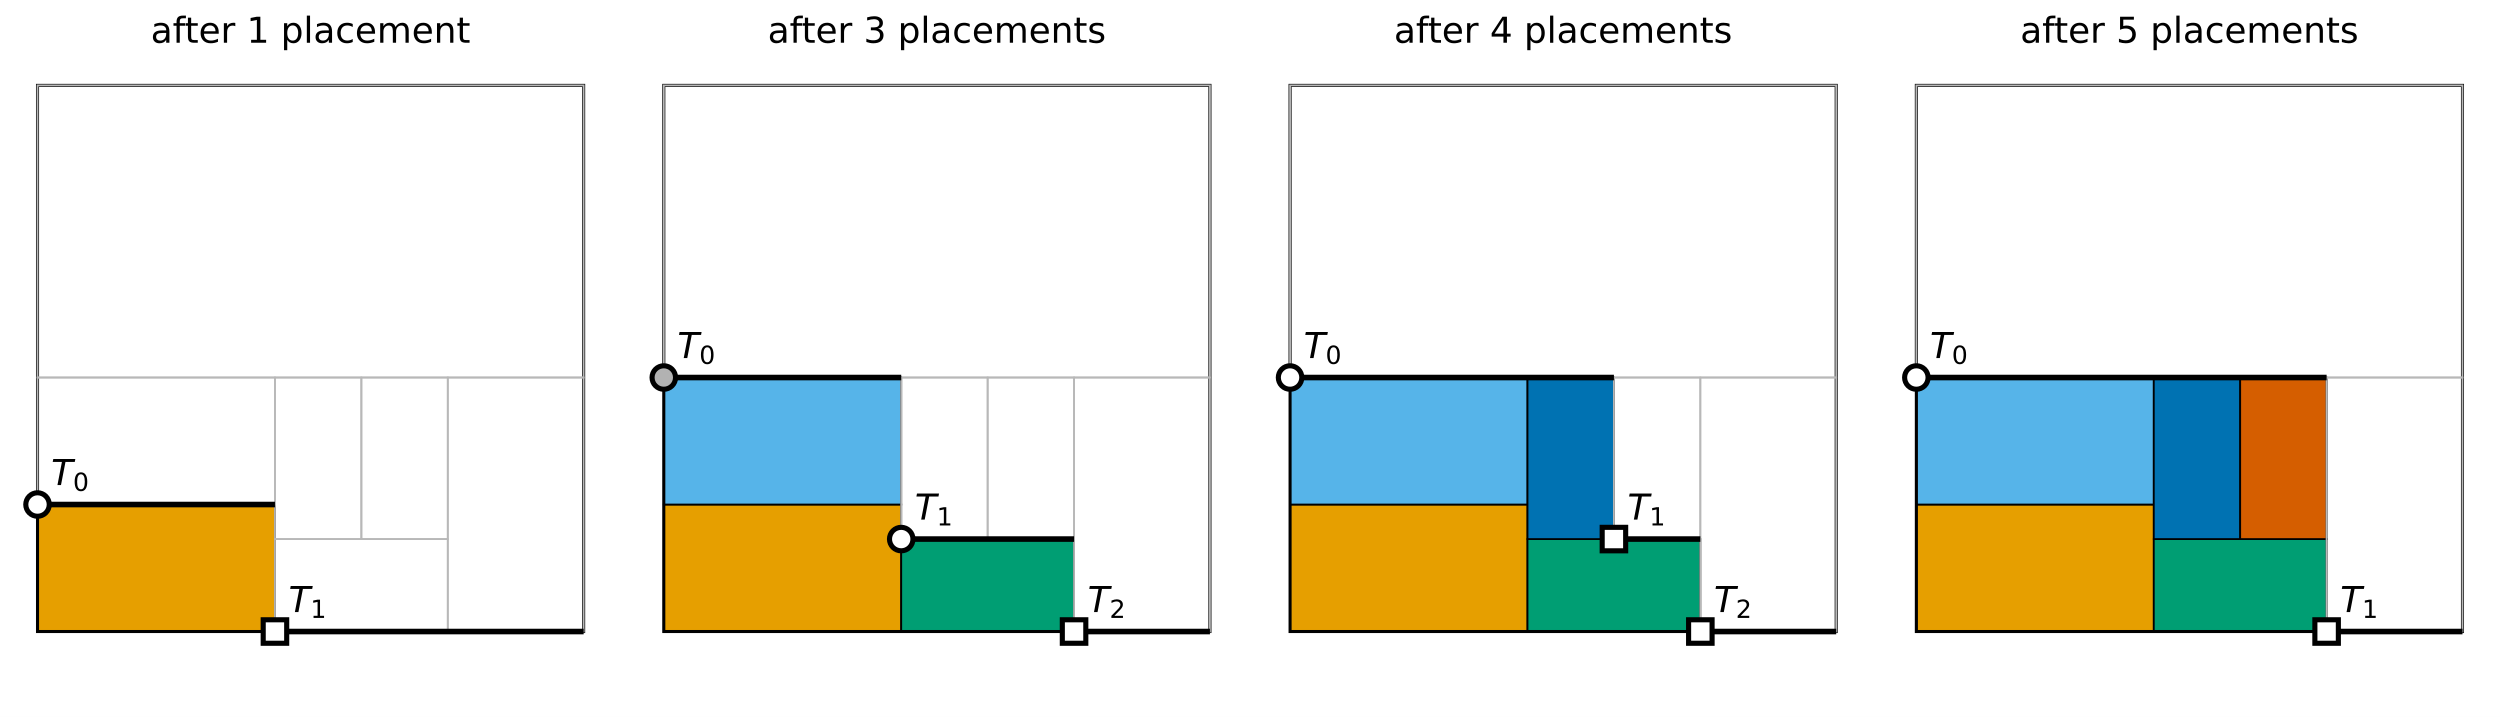
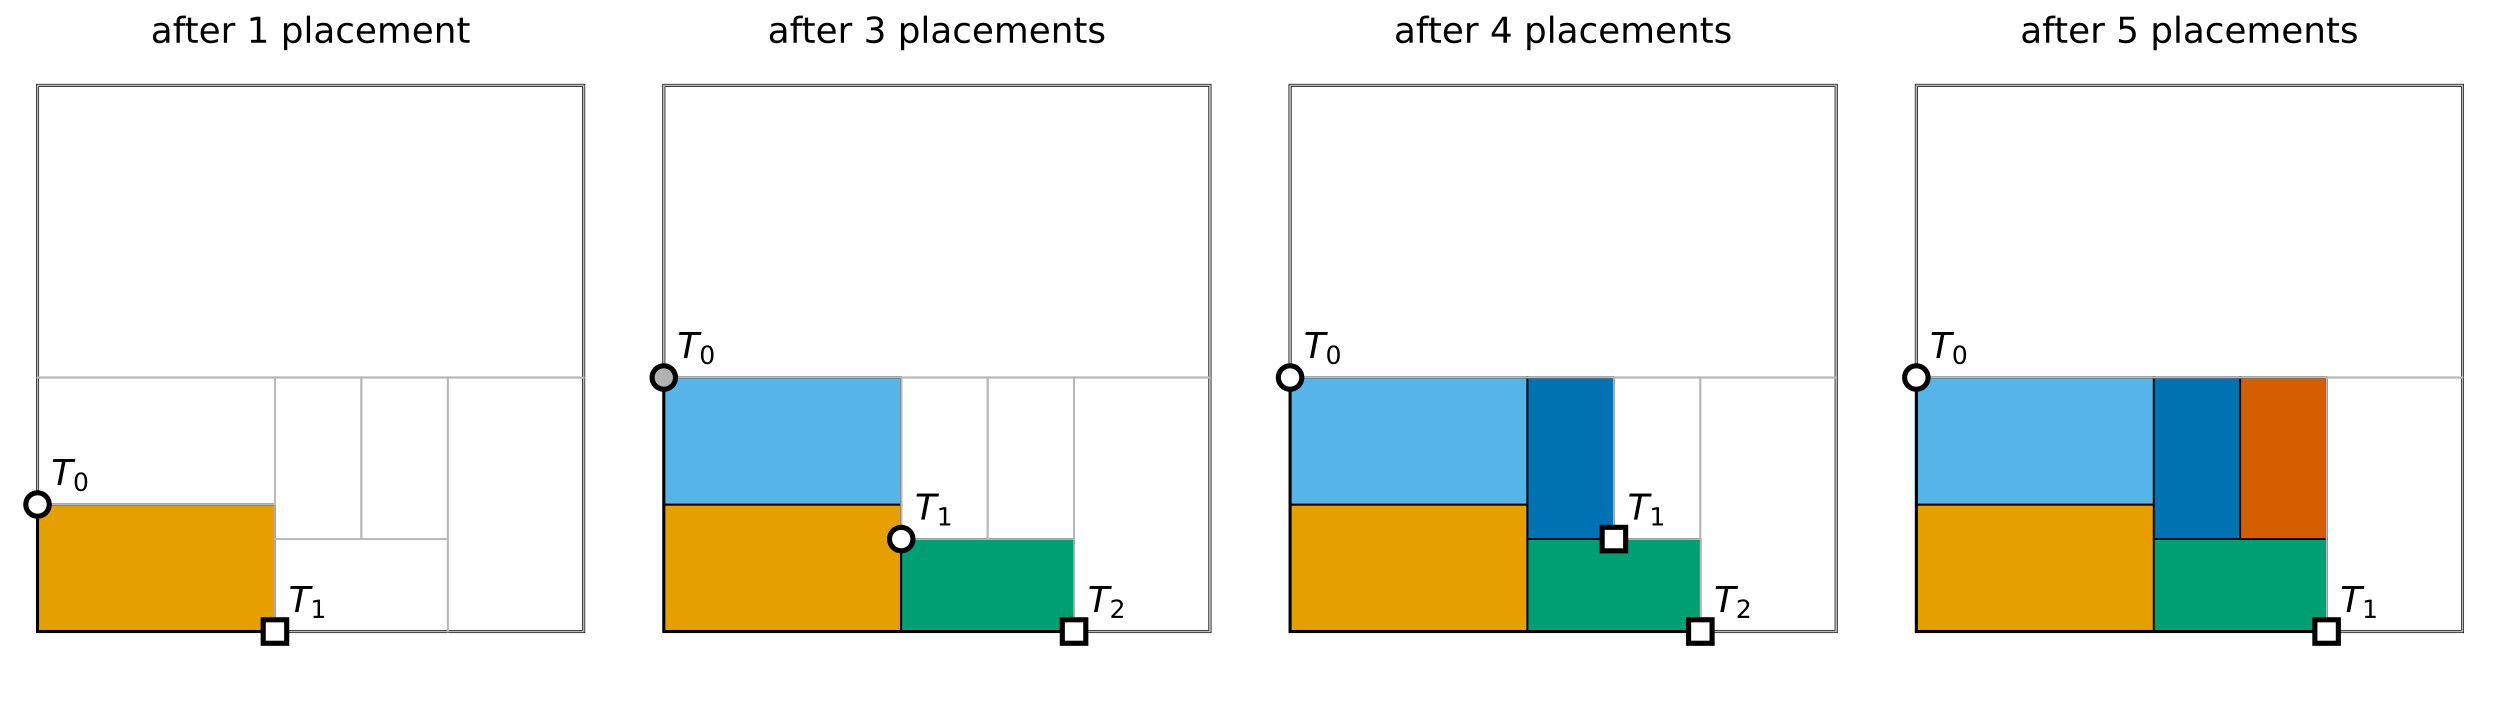
<svg xmlns="http://www.w3.org/2000/svg" xmlns:xlink="http://www.w3.org/1999/xlink" width="489.6pt" height="140.4pt" viewBox="0 0 489.6 140.4" version="1.1">
  <defs>
    <style type="text/css">*{stroke-linejoin: round; stroke-linecap: butt}</style>
  </defs>
  <g id="figure_1">
    <g id="patch_1">
      <path d="M 0 140.4  L 489.6 140.4  L 489.6 0  L 0 0  z " style="fill: #ffffff" />
    </g>
    <g id="axes_1">
      <g id="patch_2">
-         <path d="M 7.348 123.677  L 53.846 123.677  L 53.846 98.805  L 7.348 98.805  z " clip-path="url(#pacf8e971e5)" style="fill: #e69f00; stroke: #000000; stroke-width: 0.35; stroke-linejoin: miter" />
+         <path d="M 7.348 123.677  L 53.846 123.677  L 53.846 98.805  L 7.348 98.805  z " clip-path="url(#p027bd1dd7a)" style="fill: #e69f00; stroke: #000000; stroke-width: 0.35; stroke-linejoin: miter" />
      </g>
      <g id="patch_3">
-         <path d="M 7.348 123.677  L 114.302 123.677  L 114.302 16.723  L 7.348 16.723  L 7.348 123.677  z " clip-path="url(#pacf8e971e5)" style="fill: none; stroke: #000000; stroke-width: 0.6; stroke-linejoin: miter" />
+         <path d="M 7.348 123.677  L 114.302 123.677  L 114.302 16.723  L 7.348 16.723  L 7.348 123.677  z " clip-path="url(#p027bd1dd7a)" style="fill: none; stroke: #000000; stroke-width: 0.6; stroke-linejoin: miter" />
      </g>
      <g id="patch_4">
-         <path d="M 7.348 98.805  L 53.846 98.805  L 53.846 73.933  L 7.348 73.933  L 7.348 98.805  z " clip-path="url(#pacf8e971e5)" style="fill: none; stroke: #b8b8b8; stroke-width: 0.35; stroke-linejoin: miter" />
+         <path d="M 7.348 98.805  L 53.846 98.805  L 53.846 73.933  L 7.348 73.933  L 7.348 98.805  z " clip-path="url(#p027bd1dd7a)" style="fill: none; stroke: #b8b8b8; stroke-width: 0.35; stroke-linejoin: miter" />
      </g>
      <g id="patch_5">
-         <path d="M 53.846 123.677  L 87.694 123.677  L 87.694 105.572  L 53.846 105.572  L 53.846 123.677  z " clip-path="url(#pacf8e971e5)" style="fill: none; stroke: #b8b8b8; stroke-width: 0.35; stroke-linejoin: miter" />
+         <path d="M 53.846 123.677  L 87.694 123.677  L 87.694 105.572  L 53.846 105.572  L 53.846 123.677  z " clip-path="url(#p027bd1dd7a)" style="fill: none; stroke: #b8b8b8; stroke-width: 0.35; stroke-linejoin: miter" />
      </g>
      <g id="patch_6">
-         <path d="M 53.846 105.572  L 70.77 105.572  L 70.77 73.933  L 53.846 73.933  L 53.846 105.572  z " clip-path="url(#pacf8e971e5)" style="fill: none; stroke: #b8b8b8; stroke-width: 0.35; stroke-linejoin: miter" />
+         <path d="M 53.846 105.572  L 70.77 105.572  L 70.77 73.933  L 53.846 73.933  L 53.846 105.572  z " clip-path="url(#p027bd1dd7a)" style="fill: none; stroke: #b8b8b8; stroke-width: 0.35; stroke-linejoin: miter" />
      </g>
      <g id="patch_7">
-         <path d="M 70.77 105.572  L 87.694 105.572  L 87.694 73.933  L 70.77 73.933  L 70.77 105.572  z " clip-path="url(#pacf8e971e5)" style="fill: none; stroke: #b8b8b8; stroke-width: 0.35; stroke-linejoin: miter" />
+         <path d="M 70.77 105.572  L 87.694 105.572  L 87.694 73.933  L 70.77 73.933  L 70.77 105.572  z " clip-path="url(#p027bd1dd7a)" style="fill: none; stroke: #b8b8b8; stroke-width: 0.35; stroke-linejoin: miter" />
      </g>
      <g id="patch_8">
-         <path d="M 87.694 123.677  L 114.302 123.677  L 114.302 73.933  L 87.694 73.933  L 87.694 123.677  z " clip-path="url(#pacf8e971e5)" style="fill: none; stroke: #b8b8b8; stroke-width: 0.35; stroke-linejoin: miter" />
+         <path d="M 87.694 123.677  L 114.302 123.677  L 114.302 73.933  L 87.694 73.933  L 87.694 123.677  z " clip-path="url(#p027bd1dd7a)" style="fill: none; stroke: #b8b8b8; stroke-width: 0.35; stroke-linejoin: miter" />
      </g>
      <g id="patch_9">
-         <path d="M 7.348 73.933  L 114.302 73.933  L 114.302 16.723  L 7.348 16.723  L 7.348 73.933  z " clip-path="url(#pacf8e971e5)" style="fill: none; stroke: #b8b8b8; stroke-width: 0.35; stroke-linejoin: miter" />
+         <path d="M 7.348 73.933  L 114.302 73.933  L 114.302 16.723  L 7.348 16.723  L 7.348 73.933  z " clip-path="url(#p027bd1dd7a)" style="fill: none; stroke: #b8b8b8; stroke-width: 0.35; stroke-linejoin: miter" />
      </g>
      <g id="text_1">
        <g transform="translate(29.52297 8.375) scale(0.07 -0.07)">
          <defs>
            <path id="DejaVuSans-61" d="M 2194 1759  Q 1497 1759 1228 1600  Q 959 1441 959 1056  Q 959 750 1161 570  Q 1363 391 1709 391  Q 2188 391 2477 730  Q 2766 1069 2766 1631  L 2766 1759  L 2194 1759  z M 3341 1997  L 3341 0  L 2766 0  L 2766 531  Q 2569 213 2275 61  Q 1981 -91 1556 -91  Q 1019 -91 701 211  Q 384 513 384 1019  Q 384 1609 779 1909  Q 1175 2209 1959 2209  L 2766 2209  L 2766 2266  Q 2766 2663 2505 2880  Q 2244 3097 1772 3097  Q 1472 3097 1187 3025  Q 903 2953 641 2809  L 641 3341  Q 956 3463 1253 3523  Q 1550 3584 1831 3584  Q 2591 3584 2966 3190  Q 3341 2797 3341 1997  z " transform="scale(0.015625)" />
            <path id="DejaVuSans-66" d="M 2375 4863  L 2375 4384  L 1825 4384  Q 1516 4384 1395 4259  Q 1275 4134 1275 3809  L 1275 3500  L 2222 3500  L 2222 3053  L 1275 3053  L 1275 0  L 697 0  L 697 3053  L 147 3053  L 147 3500  L 697 3500  L 697 3744  Q 697 4328 969 4595  Q 1241 4863 1831 4863  L 2375 4863  z " transform="scale(0.015625)" />
            <path id="DejaVuSans-74" d="M 1172 4494  L 1172 3500  L 2356 3500  L 2356 3053  L 1172 3053  L 1172 1153  Q 1172 725 1289 603  Q 1406 481 1766 481  L 2356 481  L 2356 0  L 1766 0  Q 1100 0 847 248  Q 594 497 594 1153  L 594 3053  L 172 3053  L 172 3500  L 594 3500  L 594 4494  L 1172 4494  z " transform="scale(0.015625)" />
            <path id="DejaVuSans-65" d="M 3597 1894  L 3597 1613  L 953 1613  Q 991 1019 1311 708  Q 1631 397 2203 397  Q 2534 397 2845 478  Q 3156 559 3463 722  L 3463 178  Q 3153 47 2828 -22  Q 2503 -91 2169 -91  Q 1331 -91 842 396  Q 353 884 353 1716  Q 353 2575 817 3079  Q 1281 3584 2069 3584  Q 2775 3584 3186 3129  Q 3597 2675 3597 1894  z M 3022 2063  Q 3016 2534 2758 2815  Q 2500 3097 2075 3097  Q 1594 3097 1305 2825  Q 1016 2553 972 2059  L 3022 2063  z " transform="scale(0.015625)" />
            <path id="DejaVuSans-72" d="M 2631 2963  Q 2534 3019 2420 3045  Q 2306 3072 2169 3072  Q 1681 3072 1420 2755  Q 1159 2438 1159 1844  L 1159 0  L 581 0  L 581 3500  L 1159 3500  L 1159 2956  Q 1341 3275 1631 3429  Q 1922 3584 2338 3584  Q 2397 3584 2469 3576  Q 2541 3569 2628 3553  L 2631 2963  z " transform="scale(0.015625)" />
            <path id="DejaVuSans-20" transform="scale(0.015625)" />
            <path id="DejaVuSans-31" d="M 794 531  L 1825 531  L 1825 4091  L 703 3866  L 703 4441  L 1819 4666  L 2450 4666  L 2450 531  L 3481 531  L 3481 0  L 794 0  L 794 531  z " transform="scale(0.015625)" />
            <path id="DejaVuSans-70" d="M 1159 525  L 1159 -1331  L 581 -1331  L 581 3500  L 1159 3500  L 1159 2969  Q 1341 3281 1617 3432  Q 1894 3584 2278 3584  Q 2916 3584 3314 3078  Q 3713 2572 3713 1747  Q 3713 922 3314 415  Q 2916 -91 2278 -91  Q 1894 -91 1617 61  Q 1341 213 1159 525  z M 3116 1747  Q 3116 2381 2855 2742  Q 2594 3103 2138 3103  Q 1681 3103 1420 2742  Q 1159 2381 1159 1747  Q 1159 1113 1420 752  Q 1681 391 2138 391  Q 2594 391 2855 752  Q 3116 1113 3116 1747  z " transform="scale(0.015625)" />
            <path id="DejaVuSans-6c" d="M 603 4863  L 1178 4863  L 1178 0  L 603 0  L 603 4863  z " transform="scale(0.015625)" />
            <path id="DejaVuSans-63" d="M 3122 3366  L 3122 2828  Q 2878 2963 2633 3030  Q 2388 3097 2138 3097  Q 1578 3097 1268 2742  Q 959 2388 959 1747  Q 959 1106 1268 751  Q 1578 397 2138 397  Q 2388 397 2633 464  Q 2878 531 3122 666  L 3122 134  Q 2881 22 2623 -34  Q 2366 -91 2075 -91  Q 1284 -91 818 406  Q 353 903 353 1747  Q 353 2603 823 3093  Q 1294 3584 2113 3584  Q 2378 3584 2631 3529  Q 2884 3475 3122 3366  z " transform="scale(0.015625)" />
            <path id="DejaVuSans-6d" d="M 3328 2828  Q 3544 3216 3844 3400  Q 4144 3584 4550 3584  Q 5097 3584 5394 3201  Q 5691 2819 5691 2113  L 5691 0  L 5113 0  L 5113 2094  Q 5113 2597 4934 2840  Q 4756 3084 4391 3084  Q 3944 3084 3684 2787  Q 3425 2491 3425 1978  L 3425 0  L 2847 0  L 2847 2094  Q 2847 2600 2669 2842  Q 2491 3084 2119 3084  Q 1678 3084 1418 2786  Q 1159 2488 1159 1978  L 1159 0  L 581 0  L 581 3500  L 1159 3500  L 1159 2956  Q 1356 3278 1631 3431  Q 1906 3584 2284 3584  Q 2666 3584 2933 3390  Q 3200 3197 3328 2828  z " transform="scale(0.015625)" />
            <path id="DejaVuSans-6e" d="M 3513 2113  L 3513 0  L 2938 0  L 2938 2094  Q 2938 2591 2744 2837  Q 2550 3084 2163 3084  Q 1697 3084 1428 2787  Q 1159 2491 1159 1978  L 1159 0  L 581 0  L 581 3500  L 1159 3500  L 1159 2956  Q 1366 3272 1645 3428  Q 1925 3584 2291 3584  Q 2894 3584 3203 3211  Q 3513 2838 3513 2113  z " transform="scale(0.015625)" />
          </defs>
          <use xlink:href="#DejaVuSans-61" />
          <use xlink:href="#DejaVuSans-66" transform="translate(61.2793 0)" />
          <use xlink:href="#DejaVuSans-74" transform="translate(94.73438 0)" />
          <use xlink:href="#DejaVuSans-65" transform="translate(133.9434 0)" />
          <use xlink:href="#DejaVuSans-72" transform="translate(195.4668 0)" />
          <use xlink:href="#DejaVuSans-20" transform="translate(236.5801 0)" />
          <use xlink:href="#DejaVuSans-31" transform="translate(268.3672 0)" />
          <use xlink:href="#DejaVuSans-20" transform="translate(331.9902 0)" />
          <use xlink:href="#DejaVuSans-70" transform="translate(363.7773 0)" />
          <use xlink:href="#DejaVuSans-6c" transform="translate(427.2539 0)" />
          <use xlink:href="#DejaVuSans-61" transform="translate(455.0371 0)" />
          <use xlink:href="#DejaVuSans-63" transform="translate(516.3164 0)" />
          <use xlink:href="#DejaVuSans-65" transform="translate(571.2969 0)" />
          <use xlink:href="#DejaVuSans-6d" transform="translate(632.8203 0)" />
          <use xlink:href="#DejaVuSans-65" transform="translate(730.2324 0)" />
          <use xlink:href="#DejaVuSans-6e" transform="translate(791.7559 0)" />
          <use xlink:href="#DejaVuSans-74" transform="translate(855.1348 0)" />
        </g>
      </g>
      <g id="line2d_1">
-         <path d="M 7.348 98.805  L 53.846 98.805  " clip-path="url(#pacf8e971e5)" style="fill: none; stroke: #000000; stroke-width: 1.1" />
+         <path d="M 7.348 98.805  " clip-path="url(#p027bd1dd7a)" style="fill: none; stroke: #1f77b4; stroke-width: 1.5; stroke-linecap: square" />
+         <defs>
+           <path id="mac1ade208f" d="M 0 2.3  C 0.61 2.3 1.195 2.058 1.626 1.626  C 2.058 1.195 2.3 0.61 2.3 0  C 2.3 -0.61 2.058 -1.195 1.626 -1.626  C 1.195 -2.058 0.61 -2.3 0 -2.3  C -0.61 -2.3 -1.195 -2.058 -1.626 -1.626  C -2.058 -1.195 -2.3 -0.61 -2.3 0  C -2.3 0.61 -2.058 1.195 -1.626 1.626  C -1.195 2.058 -0.61 2.3 0 2.3  z " style="stroke: #000000" />
+         </defs>
+         <g clip-path="url(#p027bd1dd7a)">
+           <use xlink:href="#mac1ade208f" x="7.348" y="98.805" style="fill: #ffffff; stroke: #000000" />
+         </g>
      </g>
      <g id="line2d_2">
-         <path d="M 53.846 123.677  L 114.302 123.677  " clip-path="url(#pacf8e971e5)" style="fill: none; stroke: #000000; stroke-width: 1.1" />
-       </g>
-       <g id="line2d_3">
-         <path d="M 7.348 98.805  " clip-path="url(#pacf8e971e5)" style="fill: none; stroke: #1f77b4; stroke-width: 1.5; stroke-linecap: square" />
+         <path d="M 53.846 123.677  " clip-path="url(#p027bd1dd7a)" style="fill: none; stroke: #ff7f0e; stroke-width: 1.5; stroke-linecap: square" />
        <defs>
-           <path id="m91a6f327be" d="M 0 2.3  C 0.61 2.3 1.195 2.058 1.626 1.626  C 2.058 1.195 2.3 0.61 2.3 0  C 2.3 -0.61 2.058 -1.195 1.626 -1.626  C 1.195 -2.058 0.61 -2.3 0 -2.3  C -0.61 -2.3 -1.195 -2.058 -1.626 -1.626  C -2.058 -1.195 -2.3 -0.61 -2.3 0  C -2.3 0.61 -2.058 1.195 -1.626 1.626  C -1.195 2.058 -0.61 2.3 0 2.3  z " style="stroke: #000000" />
+           <path id="m195c57d83f" d="M -2.3 2.3  L 2.3 2.3  L 2.3 -2.3  L -2.3 -2.3  z " style="stroke: #000000; stroke-linejoin: miter" />
        </defs>
-         <g clip-path="url(#pacf8e971e5)">
-           <use xlink:href="#m91a6f327be" x="7.348" y="98.805" style="fill: #ffffff; stroke: #000000" />
-         </g>
-       </g>
-       <g id="line2d_4">
-         <path d="M 53.846 123.677  " clip-path="url(#pacf8e971e5)" style="fill: none; stroke: #ff7f0e; stroke-width: 1.5; stroke-linecap: square" />
-         <defs>
-           <path id="m6406cfff04" d="M -2.3 2.3  L 2.3 2.3  L 2.3 -2.3  L -2.3 -2.3  z " style="stroke: #000000; stroke-linejoin: miter" />
-         </defs>
-         <g clip-path="url(#pacf8e971e5)">
-           <use xlink:href="#m6406cfff04" x="53.846" y="123.677" style="fill: #ffffff; stroke: #000000; stroke-linejoin: miter" />
+         <g clip-path="url(#p027bd1dd7a)">
+           <use xlink:href="#m195c57d83f" x="53.846" y="123.677" style="fill: #ffffff; stroke: #000000; stroke-linejoin: miter" />
        </g>
      </g>
      <g id="text_2">
        <g transform="translate(10.02159 94.99633) scale(0.07 -0.07)">
          <defs>
            <path id="DejaVuSans-Oblique-54" d="M 378 4666  L 4325 4666  L 4225 4134  L 2559 4134  L 1759 0  L 1125 0  L 1925 4134  L 275 4134  L 378 4666  z " transform="scale(0.015625)" />
            <path id="DejaVuSans-30" d="M 2034 4250  Q 1547 4250 1301 3770  Q 1056 3291 1056 2328  Q 1056 1369 1301 889  Q 1547 409 2034 409  Q 2525 409 2770 889  Q 3016 1369 3016 2328  Q 3016 3291 2770 3770  Q 2525 4250 2034 4250  z M 2034 4750  Q 2819 4750 3233 4129  Q 3647 3509 3647 2328  Q 3647 1150 3233 529  Q 2819 -91 2034 -91  Q 1250 -91 836 529  Q 422 1150 422 2328  Q 422 3509 836 4129  Q 1250 4750 2034 4750  z " transform="scale(0.015625)" />
          </defs>
          <use xlink:href="#DejaVuSans-Oblique-54" transform="translate(0 0.09375)" />
          <use xlink:href="#DejaVuSans-30" transform="translate(61.08398 -16.3125) scale(0.7)" />
        </g>
      </g>
      <g id="text_3">
        <g transform="translate(56.52011 119.8685) scale(0.07 -0.07)">
          <use xlink:href="#DejaVuSans-Oblique-54" transform="translate(0 0.09375)" />
          <use xlink:href="#DejaVuSans-31" transform="translate(61.08398 -16.3125) scale(0.7)" />
        </g>
      </g>
    </g>
    <g id="axes_2">
      <g id="patch_10">
-         <path d="M 129.998 123.677  L 176.496 123.677  L 176.496 98.805  L 129.998 98.805  z " clip-path="url(#p0de023ab32)" style="fill: #e69f00; stroke: #000000; stroke-width: 0.35; stroke-linejoin: miter" />
+         <path d="M 129.998 123.677  L 176.496 123.677  L 176.496 98.805  L 129.998 98.805  z " clip-path="url(#pf74000b395)" style="fill: #e69f00; stroke: #000000; stroke-width: 0.35; stroke-linejoin: miter" />
      </g>
      <g id="patch_11">
-         <path d="M 129.998 98.805  L 176.496 98.805  L 176.496 73.933  L 129.998 73.933  z " clip-path="url(#p0de023ab32)" style="fill: #56b4e9; stroke: #000000; stroke-width: 0.35; stroke-linejoin: miter" />
+         <path d="M 129.998 98.805  L 176.496 98.805  L 176.496 73.933  L 129.998 73.933  z " clip-path="url(#pf74000b395)" style="fill: #56b4e9; stroke: #000000; stroke-width: 0.35; stroke-linejoin: miter" />
      </g>
      <g id="patch_12">
-         <path d="M 176.496 123.677  L 210.344 123.677  L 210.344 105.572  L 176.496 105.572  z " clip-path="url(#p0de023ab32)" style="fill: #009e73; stroke: #000000; stroke-width: 0.35; stroke-linejoin: miter" />
+         <path d="M 176.496 123.677  L 210.344 123.677  L 210.344 105.572  L 176.496 105.572  z " clip-path="url(#pf74000b395)" style="fill: #009e73; stroke: #000000; stroke-width: 0.35; stroke-linejoin: miter" />
      </g>
      <g id="patch_13">
-         <path d="M 129.998 123.677  L 236.952 123.677  L 236.952 16.723  L 129.998 16.723  L 129.998 123.677  z " clip-path="url(#p0de023ab32)" style="fill: none; stroke: #000000; stroke-width: 0.6; stroke-linejoin: miter" />
+         <path d="M 129.998 123.677  L 236.952 123.677  L 236.952 16.723  L 129.998 16.723  L 129.998 123.677  z " clip-path="url(#pf74000b395)" style="fill: none; stroke: #000000; stroke-width: 0.6; stroke-linejoin: miter" />
      </g>
      <g id="patch_14">
-         <path d="M 176.496 105.572  L 193.42 105.572  L 193.42 73.933  L 176.496 73.933  L 176.496 105.572  z " clip-path="url(#p0de023ab32)" style="fill: none; stroke: #b8b8b8; stroke-width: 0.35; stroke-linejoin: miter" />
+         <path d="M 176.496 105.572  L 193.42 105.572  L 193.42 73.933  L 176.496 73.933  L 176.496 105.572  z " clip-path="url(#pf74000b395)" style="fill: none; stroke: #b8b8b8; stroke-width: 0.35; stroke-linejoin: miter" />
      </g>
      <g id="patch_15">
-         <path d="M 193.42 105.572  L 210.344 105.572  L 210.344 73.933  L 193.42 73.933  L 193.42 105.572  z " clip-path="url(#p0de023ab32)" style="fill: none; stroke: #b8b8b8; stroke-width: 0.35; stroke-linejoin: miter" />
+         <path d="M 193.42 105.572  L 210.344 105.572  L 210.344 73.933  L 193.42 73.933  L 193.42 105.572  z " clip-path="url(#pf74000b395)" style="fill: none; stroke: #b8b8b8; stroke-width: 0.35; stroke-linejoin: miter" />
      </g>
      <g id="patch_16">
-         <path d="M 210.344 123.677  L 236.952 123.677  L 236.952 73.933  L 210.344 73.933  L 210.344 123.677  z " clip-path="url(#p0de023ab32)" style="fill: none; stroke: #b8b8b8; stroke-width: 0.35; stroke-linejoin: miter" />
+         <path d="M 210.344 123.677  L 236.952 123.677  L 236.952 73.933  L 210.344 73.933  L 210.344 123.677  z " clip-path="url(#pf74000b395)" style="fill: none; stroke: #b8b8b8; stroke-width: 0.35; stroke-linejoin: miter" />
      </g>
      <g id="patch_17">
-         <path d="M 129.998 73.933  L 236.952 73.933  L 236.952 16.723  L 129.998 16.723  L 129.998 73.933  z " clip-path="url(#p0de023ab32)" style="fill: none; stroke: #b8b8b8; stroke-width: 0.35; stroke-linejoin: miter" />
+         <path d="M 129.998 73.933  L 236.952 73.933  L 236.952 16.723  L 129.998 16.723  L 129.998 73.933  z " clip-path="url(#pf74000b395)" style="fill: none; stroke: #b8b8b8; stroke-width: 0.35; stroke-linejoin: miter" />
      </g>
      <g id="text_4">
        <g transform="translate(150.3497 8.375) scale(0.07 -0.07)">
          <defs>
            <path id="DejaVuSans-33" d="M 2597 2516  Q 3050 2419 3304 2112  Q 3559 1806 3559 1356  Q 3559 666 3084 287  Q 2609 -91 1734 -91  Q 1441 -91 1130 -33  Q 819 25 488 141  L 488 750  Q 750 597 1062 519  Q 1375 441 1716 441  Q 2309 441 2620 675  Q 2931 909 2931 1356  Q 2931 1769 2642 2001  Q 2353 2234 1838 2234  L 1294 2234  L 1294 2753  L 1863 2753  Q 2328 2753 2575 2939  Q 2822 3125 2822 3475  Q 2822 3834 2567 4026  Q 2313 4219 1838 4219  Q 1578 4219 1281 4162  Q 984 4106 628 3988  L 628 4550  Q 988 4650 1302 4700  Q 1616 4750 1894 4750  Q 2613 4750 3031 4423  Q 3450 4097 3450 3541  Q 3450 3153 3228 2886  Q 3006 2619 2597 2516  z " transform="scale(0.015625)" />
            <path id="DejaVuSans-73" d="M 2834 3397  L 2834 2853  Q 2591 2978 2328 3040  Q 2066 3103 1784 3103  Q 1356 3103 1142 2972  Q 928 2841 928 2578  Q 928 2378 1081 2264  Q 1234 2150 1697 2047  L 1894 2003  Q 2506 1872 2764 1633  Q 3022 1394 3022 966  Q 3022 478 2636 193  Q 2250 -91 1575 -91  Q 1294 -91 989 -36  Q 684 19 347 128  L 347 722  Q 666 556 975 473  Q 1284 391 1588 391  Q 1994 391 2212 530  Q 2431 669 2431 922  Q 2431 1156 2273 1281  Q 2116 1406 1581 1522  L 1381 1569  Q 847 1681 609 1914  Q 372 2147 372 2553  Q 372 3047 722 3315  Q 1072 3584 1716 3584  Q 2034 3584 2315 3537  Q 2597 3491 2834 3397  z " transform="scale(0.015625)" />
          </defs>
          <use xlink:href="#DejaVuSans-61" />
          <use xlink:href="#DejaVuSans-66" transform="translate(61.2793 0)" />
          <use xlink:href="#DejaVuSans-74" transform="translate(94.73438 0)" />
          <use xlink:href="#DejaVuSans-65" transform="translate(133.9434 0)" />
          <use xlink:href="#DejaVuSans-72" transform="translate(195.4668 0)" />
          <use xlink:href="#DejaVuSans-20" transform="translate(236.5801 0)" />
          <use xlink:href="#DejaVuSans-33" transform="translate(268.3672 0)" />
          <use xlink:href="#DejaVuSans-20" transform="translate(331.9902 0)" />
          <use xlink:href="#DejaVuSans-70" transform="translate(363.7773 0)" />
          <use xlink:href="#DejaVuSans-6c" transform="translate(427.2539 0)" />
          <use xlink:href="#DejaVuSans-61" transform="translate(455.0371 0)" />
          <use xlink:href="#DejaVuSans-63" transform="translate(516.3164 0)" />
          <use xlink:href="#DejaVuSans-65" transform="translate(571.2969 0)" />
          <use xlink:href="#DejaVuSans-6d" transform="translate(632.8203 0)" />
          <use xlink:href="#DejaVuSans-65" transform="translate(730.2324 0)" />
          <use xlink:href="#DejaVuSans-6e" transform="translate(791.7559 0)" />
          <use xlink:href="#DejaVuSans-74" transform="translate(855.1348 0)" />
          <use xlink:href="#DejaVuSans-73" transform="translate(894.3438 0)" />
        </g>
      </g>
+       <g id="line2d_3">
+         <path d="M 129.998 73.933  " clip-path="url(#pf74000b395)" style="fill: none; stroke: #1f77b4; stroke-width: 1.5; stroke-linecap: square" />
+         <defs>
+           <path id="mf588e8c545" d="M 0 2.3  C 0.61 2.3 1.195 2.058 1.626 1.626  C 2.058 1.195 2.3 0.61 2.3 0  C 2.3 -0.61 2.058 -1.195 1.626 -1.626  C 1.195 -2.058 0.61 -2.3 0 -2.3  C -0.61 -2.3 -1.195 -2.058 -1.626 -1.626  C -2.058 -1.195 -2.3 -0.61 -2.3 0  C -2.3 0.61 -2.058 1.195 -1.626 1.626  C -1.195 2.058 -0.61 2.3 0 2.3  z " style="stroke: #000000" />
+         </defs>
+         <g clip-path="url(#pf74000b395)">
+           <use xlink:href="#mf588e8c545" x="129.998" y="73.933" style="fill: #b2b2b2; stroke: #000000" />
+         </g>
+       </g>
+       <g id="line2d_4">
+         <path d="M 176.496 105.572  " clip-path="url(#pf74000b395)" style="fill: none; stroke: #ff7f0e; stroke-width: 1.5; stroke-linecap: square" />
+         <g clip-path="url(#pf74000b395)">
+           <use xlink:href="#mac1ade208f" x="176.496" y="105.572" style="fill: #ffffff; stroke: #000000" />
+         </g>
+       </g>
      <g id="line2d_5">
-         <path d="M 129.998 73.933  L 176.496 73.933  " clip-path="url(#p0de023ab32)" style="fill: none; stroke: #000000; stroke-width: 1.1" />
-       </g>
-       <g id="line2d_6">
-         <path d="M 176.496 105.572  L 210.344 105.572  " clip-path="url(#p0de023ab32)" style="fill: none; stroke: #000000; stroke-width: 1.1" />
-       </g>
-       <g id="line2d_7">
-         <path d="M 210.344 123.677  L 236.952 123.677  " clip-path="url(#p0de023ab32)" style="fill: none; stroke: #000000; stroke-width: 1.1" />
-       </g>
-       <g id="line2d_8">
-         <path d="M 129.998 73.933  " clip-path="url(#p0de023ab32)" style="fill: none; stroke: #1f77b4; stroke-width: 1.5; stroke-linecap: square" />
-         <defs>
-           <path id="m8153cbe6d0" d="M 0 2.3  C 0.61 2.3 1.195 2.058 1.626 1.626  C 2.058 1.195 2.3 0.61 2.3 0  C 2.3 -0.61 2.058 -1.195 1.626 -1.626  C 1.195 -2.058 0.61 -2.3 0 -2.3  C -0.61 -2.3 -1.195 -2.058 -1.626 -1.626  C -2.058 -1.195 -2.3 -0.61 -2.3 0  C -2.3 0.61 -2.058 1.195 -1.626 1.626  C -1.195 2.058 -0.61 2.3 0 2.3  z " style="stroke: #000000" />
-         </defs>
-         <g clip-path="url(#p0de023ab32)">
-           <use xlink:href="#m8153cbe6d0" x="129.998" y="73.933" style="fill: #b2b2b2; stroke: #000000" />
-         </g>
-       </g>
-       <g id="line2d_9">
-         <path d="M 176.496 105.572  " clip-path="url(#p0de023ab32)" style="fill: none; stroke: #ff7f0e; stroke-width: 1.5; stroke-linecap: square" />
-         <g clip-path="url(#p0de023ab32)">
-           <use xlink:href="#m91a6f327be" x="176.496" y="105.572" style="fill: #ffffff; stroke: #000000" />
-         </g>
-       </g>
-       <g id="line2d_10">
-         <path d="M 210.344 123.677  " clip-path="url(#p0de023ab32)" style="fill: none; stroke: #2ca02c; stroke-width: 1.5; stroke-linecap: square" />
-         <g clip-path="url(#p0de023ab32)">
-           <use xlink:href="#m6406cfff04" x="210.344" y="123.677" style="fill: #ffffff; stroke: #000000; stroke-linejoin: miter" />
+         <path d="M 210.344 123.677  " clip-path="url(#pf74000b395)" style="fill: none; stroke: #2ca02c; stroke-width: 1.5; stroke-linecap: square" />
+         <g clip-path="url(#pf74000b395)">
+           <use xlink:href="#m195c57d83f" x="210.344" y="123.677" style="fill: #ffffff; stroke: #000000; stroke-linejoin: miter" />
        </g>
      </g>
      <g id="text_5">
        <g transform="translate(132.6716 70.12417) scale(0.07 -0.07)">
          <use xlink:href="#DejaVuSans-Oblique-54" transform="translate(0 0.09375)" />
          <use xlink:href="#DejaVuSans-30" transform="translate(61.08398 -16.3125) scale(0.7)" />
        </g>
      </g>
      <g id="text_6">
        <g transform="translate(179.1701 101.7633) scale(0.07 -0.07)">
          <use xlink:href="#DejaVuSans-Oblique-54" transform="translate(0 0.09375)" />
          <use xlink:href="#DejaVuSans-31" transform="translate(61.08398 -16.3125) scale(0.7)" />
        </g>
      </g>
      <g id="text_7">
        <g transform="translate(213.0178 119.8685) scale(0.07 -0.07)">
          <defs>
            <path id="DejaVuSans-32" d="M 1228 531  L 3431 531  L 3431 0  L 469 0  L 469 531  Q 828 903 1448 1529  Q 2069 2156 2228 2338  Q 2531 2678 2651 2914  Q 2772 3150 2772 3378  Q 2772 3750 2511 3984  Q 2250 4219 1831 4219  Q 1534 4219 1204 4116  Q 875 4013 500 3803  L 500 4441  Q 881 4594 1212 4672  Q 1544 4750 1819 4750  Q 2544 4750 2975 4387  Q 3406 4025 3406 3419  Q 3406 3131 3298 2873  Q 3191 2616 2906 2266  Q 2828 2175 2409 1742  Q 1991 1309 1228 531  z " transform="scale(0.015625)" />
          </defs>
          <use xlink:href="#DejaVuSans-Oblique-54" transform="translate(0 0.09375)" />
          <use xlink:href="#DejaVuSans-32" transform="translate(61.08398 -16.3125) scale(0.7)" />
        </g>
      </g>
    </g>
    <g id="axes_3">
      <g id="patch_18">
-         <path d="M 252.648 123.677  L 299.146 123.677  L 299.146 98.805  L 252.648 98.805  z " clip-path="url(#p1ba1ff72ce)" style="fill: #e69f00; stroke: #000000; stroke-width: 0.35; stroke-linejoin: miter" />
+         <path d="M 252.648 123.677  L 299.146 123.677  L 299.146 98.805  L 252.648 98.805  z " clip-path="url(#p51c1ae5fa3)" style="fill: #e69f00; stroke: #000000; stroke-width: 0.35; stroke-linejoin: miter" />
      </g>
      <g id="patch_19">
-         <path d="M 252.648 98.805  L 299.146 98.805  L 299.146 73.933  L 252.648 73.933  z " clip-path="url(#p1ba1ff72ce)" style="fill: #56b4e9; stroke: #000000; stroke-width: 0.35; stroke-linejoin: miter" />
+         <path d="M 252.648 98.805  L 299.146 98.805  L 299.146 73.933  L 252.648 73.933  z " clip-path="url(#p51c1ae5fa3)" style="fill: #56b4e9; stroke: #000000; stroke-width: 0.35; stroke-linejoin: miter" />
      </g>
      <g id="patch_20">
-         <path d="M 299.146 123.677  L 332.994 123.677  L 332.994 105.572  L 299.146 105.572  z " clip-path="url(#p1ba1ff72ce)" style="fill: #009e73; stroke: #000000; stroke-width: 0.35; stroke-linejoin: miter" />
+         <path d="M 299.146 123.677  L 332.994 123.677  L 332.994 105.572  L 299.146 105.572  z " clip-path="url(#p51c1ae5fa3)" style="fill: #009e73; stroke: #000000; stroke-width: 0.35; stroke-linejoin: miter" />
      </g>
      <g id="patch_21">
-         <path d="M 299.146 105.572  L 316.07 105.572  L 316.07 73.933  L 299.146 73.933  z " clip-path="url(#p1ba1ff72ce)" style="fill: #0072b2; stroke: #000000; stroke-width: 0.35; stroke-linejoin: miter" />
+         <path d="M 299.146 105.572  L 316.07 105.572  L 316.07 73.933  L 299.146 73.933  z " clip-path="url(#p51c1ae5fa3)" style="fill: #0072b2; stroke: #000000; stroke-width: 0.35; stroke-linejoin: miter" />
      </g>
      <g id="patch_22">
-         <path d="M 252.648 123.677  L 359.602 123.677  L 359.602 16.723  L 252.648 16.723  L 252.648 123.677  z " clip-path="url(#p1ba1ff72ce)" style="fill: none; stroke: #000000; stroke-width: 0.6; stroke-linejoin: miter" />
+         <path d="M 252.648 123.677  L 359.602 123.677  L 359.602 16.723  L 252.648 16.723  L 252.648 123.677  z " clip-path="url(#p51c1ae5fa3)" style="fill: none; stroke: #000000; stroke-width: 0.6; stroke-linejoin: miter" />
      </g>
      <g id="patch_23">
-         <path d="M 316.07 105.572  L 332.994 105.572  L 332.994 73.933  L 316.07 73.933  L 316.07 105.572  z " clip-path="url(#p1ba1ff72ce)" style="fill: none; stroke: #b8b8b8; stroke-width: 0.35; stroke-linejoin: miter" />
+         <path d="M 316.07 105.572  L 332.994 105.572  L 332.994 73.933  L 316.07 73.933  L 316.07 105.572  z " clip-path="url(#p51c1ae5fa3)" style="fill: none; stroke: #b8b8b8; stroke-width: 0.35; stroke-linejoin: miter" />
      </g>
      <g id="patch_24">
-         <path d="M 332.994 123.677  L 359.602 123.677  L 359.602 73.933  L 332.994 73.933  L 332.994 123.677  z " clip-path="url(#p1ba1ff72ce)" style="fill: none; stroke: #b8b8b8; stroke-width: 0.35; stroke-linejoin: miter" />
+         <path d="M 332.994 123.677  L 359.602 123.677  L 359.602 73.933  L 332.994 73.933  L 332.994 123.677  z " clip-path="url(#p51c1ae5fa3)" style="fill: none; stroke: #b8b8b8; stroke-width: 0.35; stroke-linejoin: miter" />
      </g>
      <g id="patch_25">
-         <path d="M 252.648 73.933  L 359.602 73.933  L 359.602 16.723  L 252.648 16.723  L 252.648 73.933  z " clip-path="url(#p1ba1ff72ce)" style="fill: none; stroke: #b8b8b8; stroke-width: 0.35; stroke-linejoin: miter" />
+         <path d="M 252.648 73.933  L 359.602 73.933  L 359.602 16.723  L 252.648 16.723  L 252.648 73.933  z " clip-path="url(#p51c1ae5fa3)" style="fill: none; stroke: #b8b8b8; stroke-width: 0.35; stroke-linejoin: miter" />
      </g>
      <g id="text_8">
        <g transform="translate(272.9997 8.375) scale(0.07 -0.07)">
          <defs>
            <path id="DejaVuSans-34" d="M 2419 4116  L 825 1625  L 2419 1625  L 2419 4116  z M 2253 4666  L 3047 4666  L 3047 1625  L 3713 1625  L 3713 1100  L 3047 1100  L 3047 0  L 2419 0  L 2419 1100  L 313 1100  L 313 1709  L 2253 4666  z " transform="scale(0.015625)" />
          </defs>
          <use xlink:href="#DejaVuSans-61" />
          <use xlink:href="#DejaVuSans-66" transform="translate(61.2793 0)" />
          <use xlink:href="#DejaVuSans-74" transform="translate(94.73438 0)" />
          <use xlink:href="#DejaVuSans-65" transform="translate(133.9434 0)" />
          <use xlink:href="#DejaVuSans-72" transform="translate(195.4668 0)" />
          <use xlink:href="#DejaVuSans-20" transform="translate(236.5801 0)" />
          <use xlink:href="#DejaVuSans-34" transform="translate(268.3672 0)" />
          <use xlink:href="#DejaVuSans-20" transform="translate(331.9902 0)" />
          <use xlink:href="#DejaVuSans-70" transform="translate(363.7773 0)" />
          <use xlink:href="#DejaVuSans-6c" transform="translate(427.2539 0)" />
          <use xlink:href="#DejaVuSans-61" transform="translate(455.0371 0)" />
          <use xlink:href="#DejaVuSans-63" transform="translate(516.3164 0)" />
          <use xlink:href="#DejaVuSans-65" transform="translate(571.2969 0)" />
          <use xlink:href="#DejaVuSans-6d" transform="translate(632.8203 0)" />
          <use xlink:href="#DejaVuSans-65" transform="translate(730.2324 0)" />
          <use xlink:href="#DejaVuSans-6e" transform="translate(791.7559 0)" />
          <use xlink:href="#DejaVuSans-74" transform="translate(855.1348 0)" />
          <use xlink:href="#DejaVuSans-73" transform="translate(894.3438 0)" />
        </g>
      </g>
-       <g id="line2d_11">
-         <path d="M 252.648 73.933  L 316.07 73.933  " clip-path="url(#p1ba1ff72ce)" style="fill: none; stroke: #000000; stroke-width: 1.1" />
-       </g>
-       <g id="line2d_12">
-         <path d="M 316.07 105.572  L 332.994 105.572  " clip-path="url(#p1ba1ff72ce)" style="fill: none; stroke: #000000; stroke-width: 1.1" />
-       </g>
-       <g id="line2d_13">
-         <path d="M 332.994 123.677  L 359.602 123.677  " clip-path="url(#p1ba1ff72ce)" style="fill: none; stroke: #000000; stroke-width: 1.1" />
-       </g>
-       <g id="line2d_14">
-         <path d="M 252.648 73.933  " clip-path="url(#p1ba1ff72ce)" style="fill: none; stroke: #1f77b4; stroke-width: 1.5; stroke-linecap: square" />
-         <g clip-path="url(#p1ba1ff72ce)">
-           <use xlink:href="#m91a6f327be" x="252.648" y="73.933" style="fill: #ffffff; stroke: #000000" />
-         </g>
-       </g>
-       <g id="line2d_15">
-         <path d="M 316.07 105.572  " clip-path="url(#p1ba1ff72ce)" style="fill: none; stroke: #ff7f0e; stroke-width: 1.5; stroke-linecap: square" />
-         <g clip-path="url(#p1ba1ff72ce)">
-           <use xlink:href="#m6406cfff04" x="316.07" y="105.572" style="fill: #ffffff; stroke: #000000; stroke-linejoin: miter" />
-         </g>
-       </g>
-       <g id="line2d_16">
-         <path d="M 332.994 123.677  " clip-path="url(#p1ba1ff72ce)" style="fill: none; stroke: #2ca02c; stroke-width: 1.5; stroke-linecap: square" />
-         <g clip-path="url(#p1ba1ff72ce)">
-           <use xlink:href="#m6406cfff04" x="332.994" y="123.677" style="fill: #ffffff; stroke: #000000; stroke-linejoin: miter" />
+       <g id="line2d_6">
+         <path d="M 252.648 73.933  " clip-path="url(#p51c1ae5fa3)" style="fill: none; stroke: #1f77b4; stroke-width: 1.5; stroke-linecap: square" />
+         <g clip-path="url(#p51c1ae5fa3)">
+           <use xlink:href="#mac1ade208f" x="252.648" y="73.933" style="fill: #ffffff; stroke: #000000" />
+         </g>
+       </g>
+       <g id="line2d_7">
+         <path d="M 316.07 105.572  " clip-path="url(#p51c1ae5fa3)" style="fill: none; stroke: #ff7f0e; stroke-width: 1.5; stroke-linecap: square" />
+         <g clip-path="url(#p51c1ae5fa3)">
+           <use xlink:href="#m195c57d83f" x="316.07" y="105.572" style="fill: #ffffff; stroke: #000000; stroke-linejoin: miter" />
+         </g>
+       </g>
+       <g id="line2d_8">
+         <path d="M 332.994 123.677  " clip-path="url(#p51c1ae5fa3)" style="fill: none; stroke: #2ca02c; stroke-width: 1.5; stroke-linecap: square" />
+         <g clip-path="url(#p51c1ae5fa3)">
+           <use xlink:href="#m195c57d83f" x="332.994" y="123.677" style="fill: #ffffff; stroke: #000000; stroke-linejoin: miter" />
        </g>
      </g>
      <g id="text_9">
        <g transform="translate(255.3216 70.12417) scale(0.07 -0.07)">
          <use xlink:href="#DejaVuSans-Oblique-54" transform="translate(0 0.09375)" />
          <use xlink:href="#DejaVuSans-30" transform="translate(61.08398 -16.3125) scale(0.7)" />
        </g>
      </g>
      <g id="text_10">
        <g transform="translate(318.7439 101.7633) scale(0.07 -0.07)">
          <use xlink:href="#DejaVuSans-Oblique-54" transform="translate(0 0.09375)" />
          <use xlink:href="#DejaVuSans-31" transform="translate(61.08398 -16.3125) scale(0.7)" />
        </g>
      </g>
      <g id="text_11">
        <g transform="translate(335.6678 119.8685) scale(0.07 -0.07)">
          <use xlink:href="#DejaVuSans-Oblique-54" transform="translate(0 0.09375)" />
          <use xlink:href="#DejaVuSans-32" transform="translate(61.08398 -16.3125) scale(0.7)" />
        </g>
      </g>
    </g>
    <g id="axes_4">
      <g id="patch_26">
-         <path d="M 375.298 123.677  L 421.796 123.677  L 421.796 98.805  L 375.298 98.805  z " clip-path="url(#p41c5808599)" style="fill: #e69f00; stroke: #000000; stroke-width: 0.35; stroke-linejoin: miter" />
+         <path d="M 375.298 123.677  L 421.796 123.677  L 421.796 98.805  L 375.298 98.805  z " clip-path="url(#p1e13ef23d9)" style="fill: #e69f00; stroke: #000000; stroke-width: 0.35; stroke-linejoin: miter" />
      </g>
      <g id="patch_27">
-         <path d="M 375.298 98.805  L 421.796 98.805  L 421.796 73.933  L 375.298 73.933  z " clip-path="url(#p41c5808599)" style="fill: #56b4e9; stroke: #000000; stroke-width: 0.35; stroke-linejoin: miter" />
+         <path d="M 375.298 98.805  L 421.796 98.805  L 421.796 73.933  L 375.298 73.933  z " clip-path="url(#p1e13ef23d9)" style="fill: #56b4e9; stroke: #000000; stroke-width: 0.35; stroke-linejoin: miter" />
      </g>
      <g id="patch_28">
-         <path d="M 421.796 123.677  L 455.644 123.677  L 455.644 105.572  L 421.796 105.572  z " clip-path="url(#p41c5808599)" style="fill: #009e73; stroke: #000000; stroke-width: 0.35; stroke-linejoin: miter" />
+         <path d="M 421.796 123.677  L 455.644 123.677  L 455.644 105.572  L 421.796 105.572  z " clip-path="url(#p1e13ef23d9)" style="fill: #009e73; stroke: #000000; stroke-width: 0.35; stroke-linejoin: miter" />
      </g>
      <g id="patch_29">
-         <path d="M 421.796 105.572  L 438.72 105.572  L 438.72 73.933  L 421.796 73.933  z " clip-path="url(#p41c5808599)" style="fill: #0072b2; stroke: #000000; stroke-width: 0.35; stroke-linejoin: miter" />
+         <path d="M 421.796 105.572  L 438.72 105.572  L 438.72 73.933  L 421.796 73.933  z " clip-path="url(#p1e13ef23d9)" style="fill: #0072b2; stroke: #000000; stroke-width: 0.35; stroke-linejoin: miter" />
      </g>
      <g id="patch_30">
-         <path d="M 438.72 105.572  L 455.644 105.572  L 455.644 73.933  L 438.72 73.933  z " clip-path="url(#p41c5808599)" style="fill: #d55e00; stroke: #000000; stroke-width: 0.35; stroke-linejoin: miter" />
+         <path d="M 438.72 105.572  L 455.644 105.572  L 455.644 73.933  L 438.72 73.933  z " clip-path="url(#p1e13ef23d9)" style="fill: #d55e00; stroke: #000000; stroke-width: 0.35; stroke-linejoin: miter" />
      </g>
      <g id="patch_31">
-         <path d="M 375.298 123.677  L 482.252 123.677  L 482.252 16.723  L 375.298 16.723  L 375.298 123.677  z " clip-path="url(#p41c5808599)" style="fill: none; stroke: #000000; stroke-width: 0.6; stroke-linejoin: miter" />
+         <path d="M 375.298 123.677  L 482.252 123.677  L 482.252 16.723  L 375.298 16.723  L 375.298 123.677  z " clip-path="url(#p1e13ef23d9)" style="fill: none; stroke: #000000; stroke-width: 0.6; stroke-linejoin: miter" />
      </g>
      <g id="patch_32">
-         <path d="M 455.644 123.677  L 482.252 123.677  L 482.252 73.933  L 455.644 73.933  L 455.644 123.677  z " clip-path="url(#p41c5808599)" style="fill: none; stroke: #b8b8b8; stroke-width: 0.35; stroke-linejoin: miter" />
+         <path d="M 455.644 123.677  L 482.252 123.677  L 482.252 73.933  L 455.644 73.933  L 455.644 123.677  z " clip-path="url(#p1e13ef23d9)" style="fill: none; stroke: #b8b8b8; stroke-width: 0.35; stroke-linejoin: miter" />
      </g>
      <g id="patch_33">
-         <path d="M 375.298 73.933  L 482.252 73.933  L 482.252 16.723  L 375.298 16.723  L 375.298 73.933  z " clip-path="url(#p41c5808599)" style="fill: none; stroke: #b8b8b8; stroke-width: 0.35; stroke-linejoin: miter" />
+         <path d="M 375.298 73.933  L 482.252 73.933  L 482.252 16.723  L 375.298 16.723  L 375.298 73.933  z " clip-path="url(#p1e13ef23d9)" style="fill: none; stroke: #b8b8b8; stroke-width: 0.35; stroke-linejoin: miter" />
      </g>
      <g id="text_12">
        <g transform="translate(395.6497 8.375) scale(0.07 -0.07)">
          <defs>
            <path id="DejaVuSans-35" d="M 691 4666  L 3169 4666  L 3169 4134  L 1269 4134  L 1269 2991  Q 1406 3038 1543 3061  Q 1681 3084 1819 3084  Q 2600 3084 3056 2656  Q 3513 2228 3513 1497  Q 3513 744 3044 326  Q 2575 -91 1722 -91  Q 1428 -91 1123 -41  Q 819 9 494 109  L 494 744  Q 775 591 1075 516  Q 1375 441 1709 441  Q 2250 441 2565 725  Q 2881 1009 2881 1497  Q 2881 1984 2565 2268  Q 2250 2553 1709 2553  Q 1456 2553 1204 2497  Q 953 2441 691 2322  L 691 4666  z " transform="scale(0.015625)" />
          </defs>
          <use xlink:href="#DejaVuSans-61" />
          <use xlink:href="#DejaVuSans-66" transform="translate(61.2793 0)" />
          <use xlink:href="#DejaVuSans-74" transform="translate(94.73438 0)" />
          <use xlink:href="#DejaVuSans-65" transform="translate(133.9434 0)" />
          <use xlink:href="#DejaVuSans-72" transform="translate(195.4668 0)" />
          <use xlink:href="#DejaVuSans-20" transform="translate(236.5801 0)" />
          <use xlink:href="#DejaVuSans-35" transform="translate(268.3672 0)" />
          <use xlink:href="#DejaVuSans-20" transform="translate(331.9902 0)" />
          <use xlink:href="#DejaVuSans-70" transform="translate(363.7773 0)" />
          <use xlink:href="#DejaVuSans-6c" transform="translate(427.2539 0)" />
          <use xlink:href="#DejaVuSans-61" transform="translate(455.0371 0)" />
          <use xlink:href="#DejaVuSans-63" transform="translate(516.3164 0)" />
          <use xlink:href="#DejaVuSans-65" transform="translate(571.2969 0)" />
          <use xlink:href="#DejaVuSans-6d" transform="translate(632.8203 0)" />
          <use xlink:href="#DejaVuSans-65" transform="translate(730.2324 0)" />
          <use xlink:href="#DejaVuSans-6e" transform="translate(791.7559 0)" />
          <use xlink:href="#DejaVuSans-74" transform="translate(855.1348 0)" />
          <use xlink:href="#DejaVuSans-73" transform="translate(894.3438 0)" />
        </g>
      </g>
-       <g id="line2d_17">
-         <path d="M 375.298 73.933  L 455.644 73.933  " clip-path="url(#p41c5808599)" style="fill: none; stroke: #000000; stroke-width: 1.1" />
-       </g>
-       <g id="line2d_18">
-         <path d="M 455.644 123.677  L 482.252 123.677  " clip-path="url(#p41c5808599)" style="fill: none; stroke: #000000; stroke-width: 1.1" />
-       </g>
-       <g id="line2d_19">
-         <path d="M 375.298 73.933  " clip-path="url(#p41c5808599)" style="fill: none; stroke: #1f77b4; stroke-width: 1.5; stroke-linecap: square" />
-         <g clip-path="url(#p41c5808599)">
-           <use xlink:href="#m91a6f327be" x="375.298" y="73.933" style="fill: #ffffff; stroke: #000000" />
-         </g>
-       </g>
-       <g id="line2d_20">
-         <path d="M 455.644 123.677  " clip-path="url(#p41c5808599)" style="fill: none; stroke: #ff7f0e; stroke-width: 1.5; stroke-linecap: square" />
-         <g clip-path="url(#p41c5808599)">
-           <use xlink:href="#m6406cfff04" x="455.644" y="123.677" style="fill: #ffffff; stroke: #000000; stroke-linejoin: miter" />
+       <g id="line2d_9">
+         <path d="M 375.298 73.933  " clip-path="url(#p1e13ef23d9)" style="fill: none; stroke: #1f77b4; stroke-width: 1.5; stroke-linecap: square" />
+         <g clip-path="url(#p1e13ef23d9)">
+           <use xlink:href="#mac1ade208f" x="375.298" y="73.933" style="fill: #ffffff; stroke: #000000" />
+         </g>
+       </g>
+       <g id="line2d_10">
+         <path d="M 455.644 123.677  " clip-path="url(#p1e13ef23d9)" style="fill: none; stroke: #ff7f0e; stroke-width: 1.5; stroke-linecap: square" />
+         <g clip-path="url(#p1e13ef23d9)">
+           <use xlink:href="#m195c57d83f" x="455.644" y="123.677" style="fill: #ffffff; stroke: #000000; stroke-linejoin: miter" />
        </g>
      </g>
      <g id="text_13">
        <g transform="translate(377.9716 70.12417) scale(0.07 -0.07)">
          <use xlink:href="#DejaVuSans-Oblique-54" transform="translate(0 0.09375)" />
          <use xlink:href="#DejaVuSans-30" transform="translate(61.08398 -16.3125) scale(0.7)" />
        </g>
      </g>
      <g id="text_14">
        <g transform="translate(458.3178 119.8685) scale(0.07 -0.07)">
          <use xlink:href="#DejaVuSans-Oblique-54" transform="translate(0 0.09375)" />
          <use xlink:href="#DejaVuSans-31" transform="translate(61.08398 -16.3125) scale(0.7)" />
        </g>
      </g>
    </g>
  </g>
  <defs>
-     <clipPath id="pacf8e971e5">
+     <clipPath id="p027bd1dd7a">
      <rect x="2" y="11.375" width="117.65" height="117.65" />
    </clipPath>
-     <clipPath id="p0de023ab32">
+     <clipPath id="pf74000b395">
      <rect x="124.65" y="11.375" width="117.65" height="117.65" />
    </clipPath>
-     <clipPath id="p1ba1ff72ce">
+     <clipPath id="p51c1ae5fa3">
      <rect x="247.3" y="11.375" width="117.65" height="117.65" />
    </clipPath>
-     <clipPath id="p41c5808599">
+     <clipPath id="p1e13ef23d9">
      <rect x="369.95" y="11.375" width="117.65" height="117.65" />
    </clipPath>
  </defs>
</svg>
